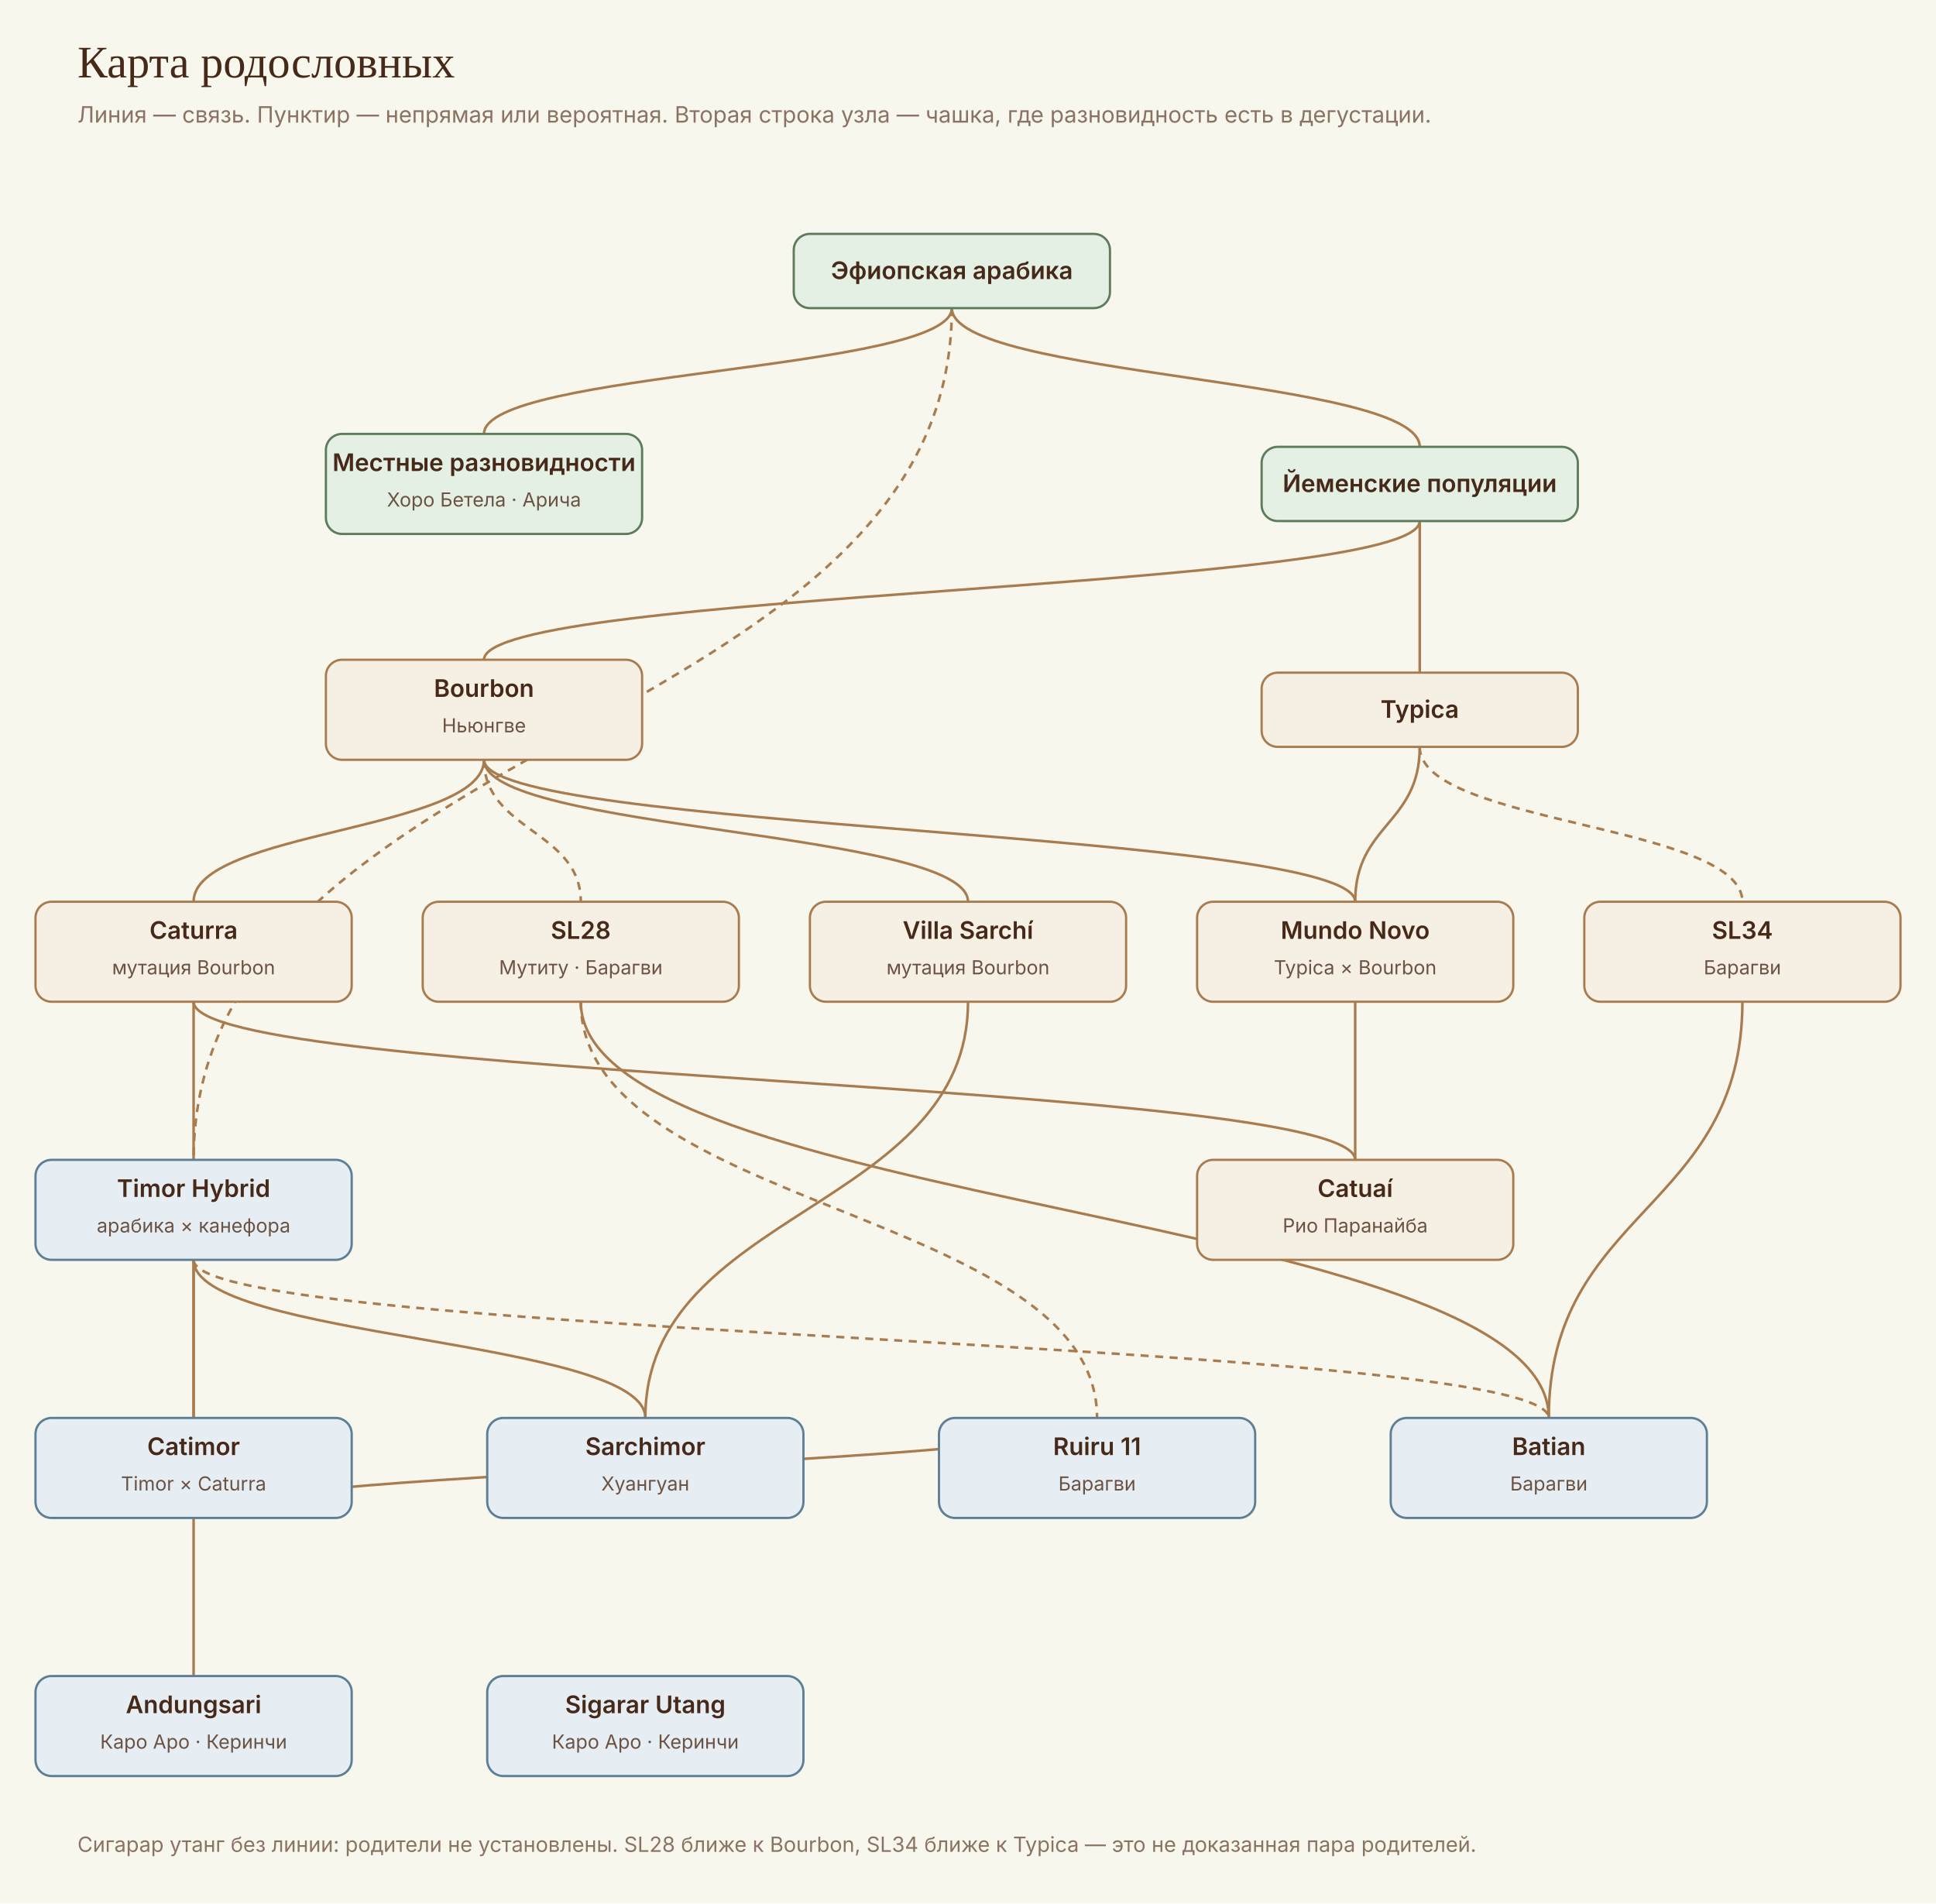
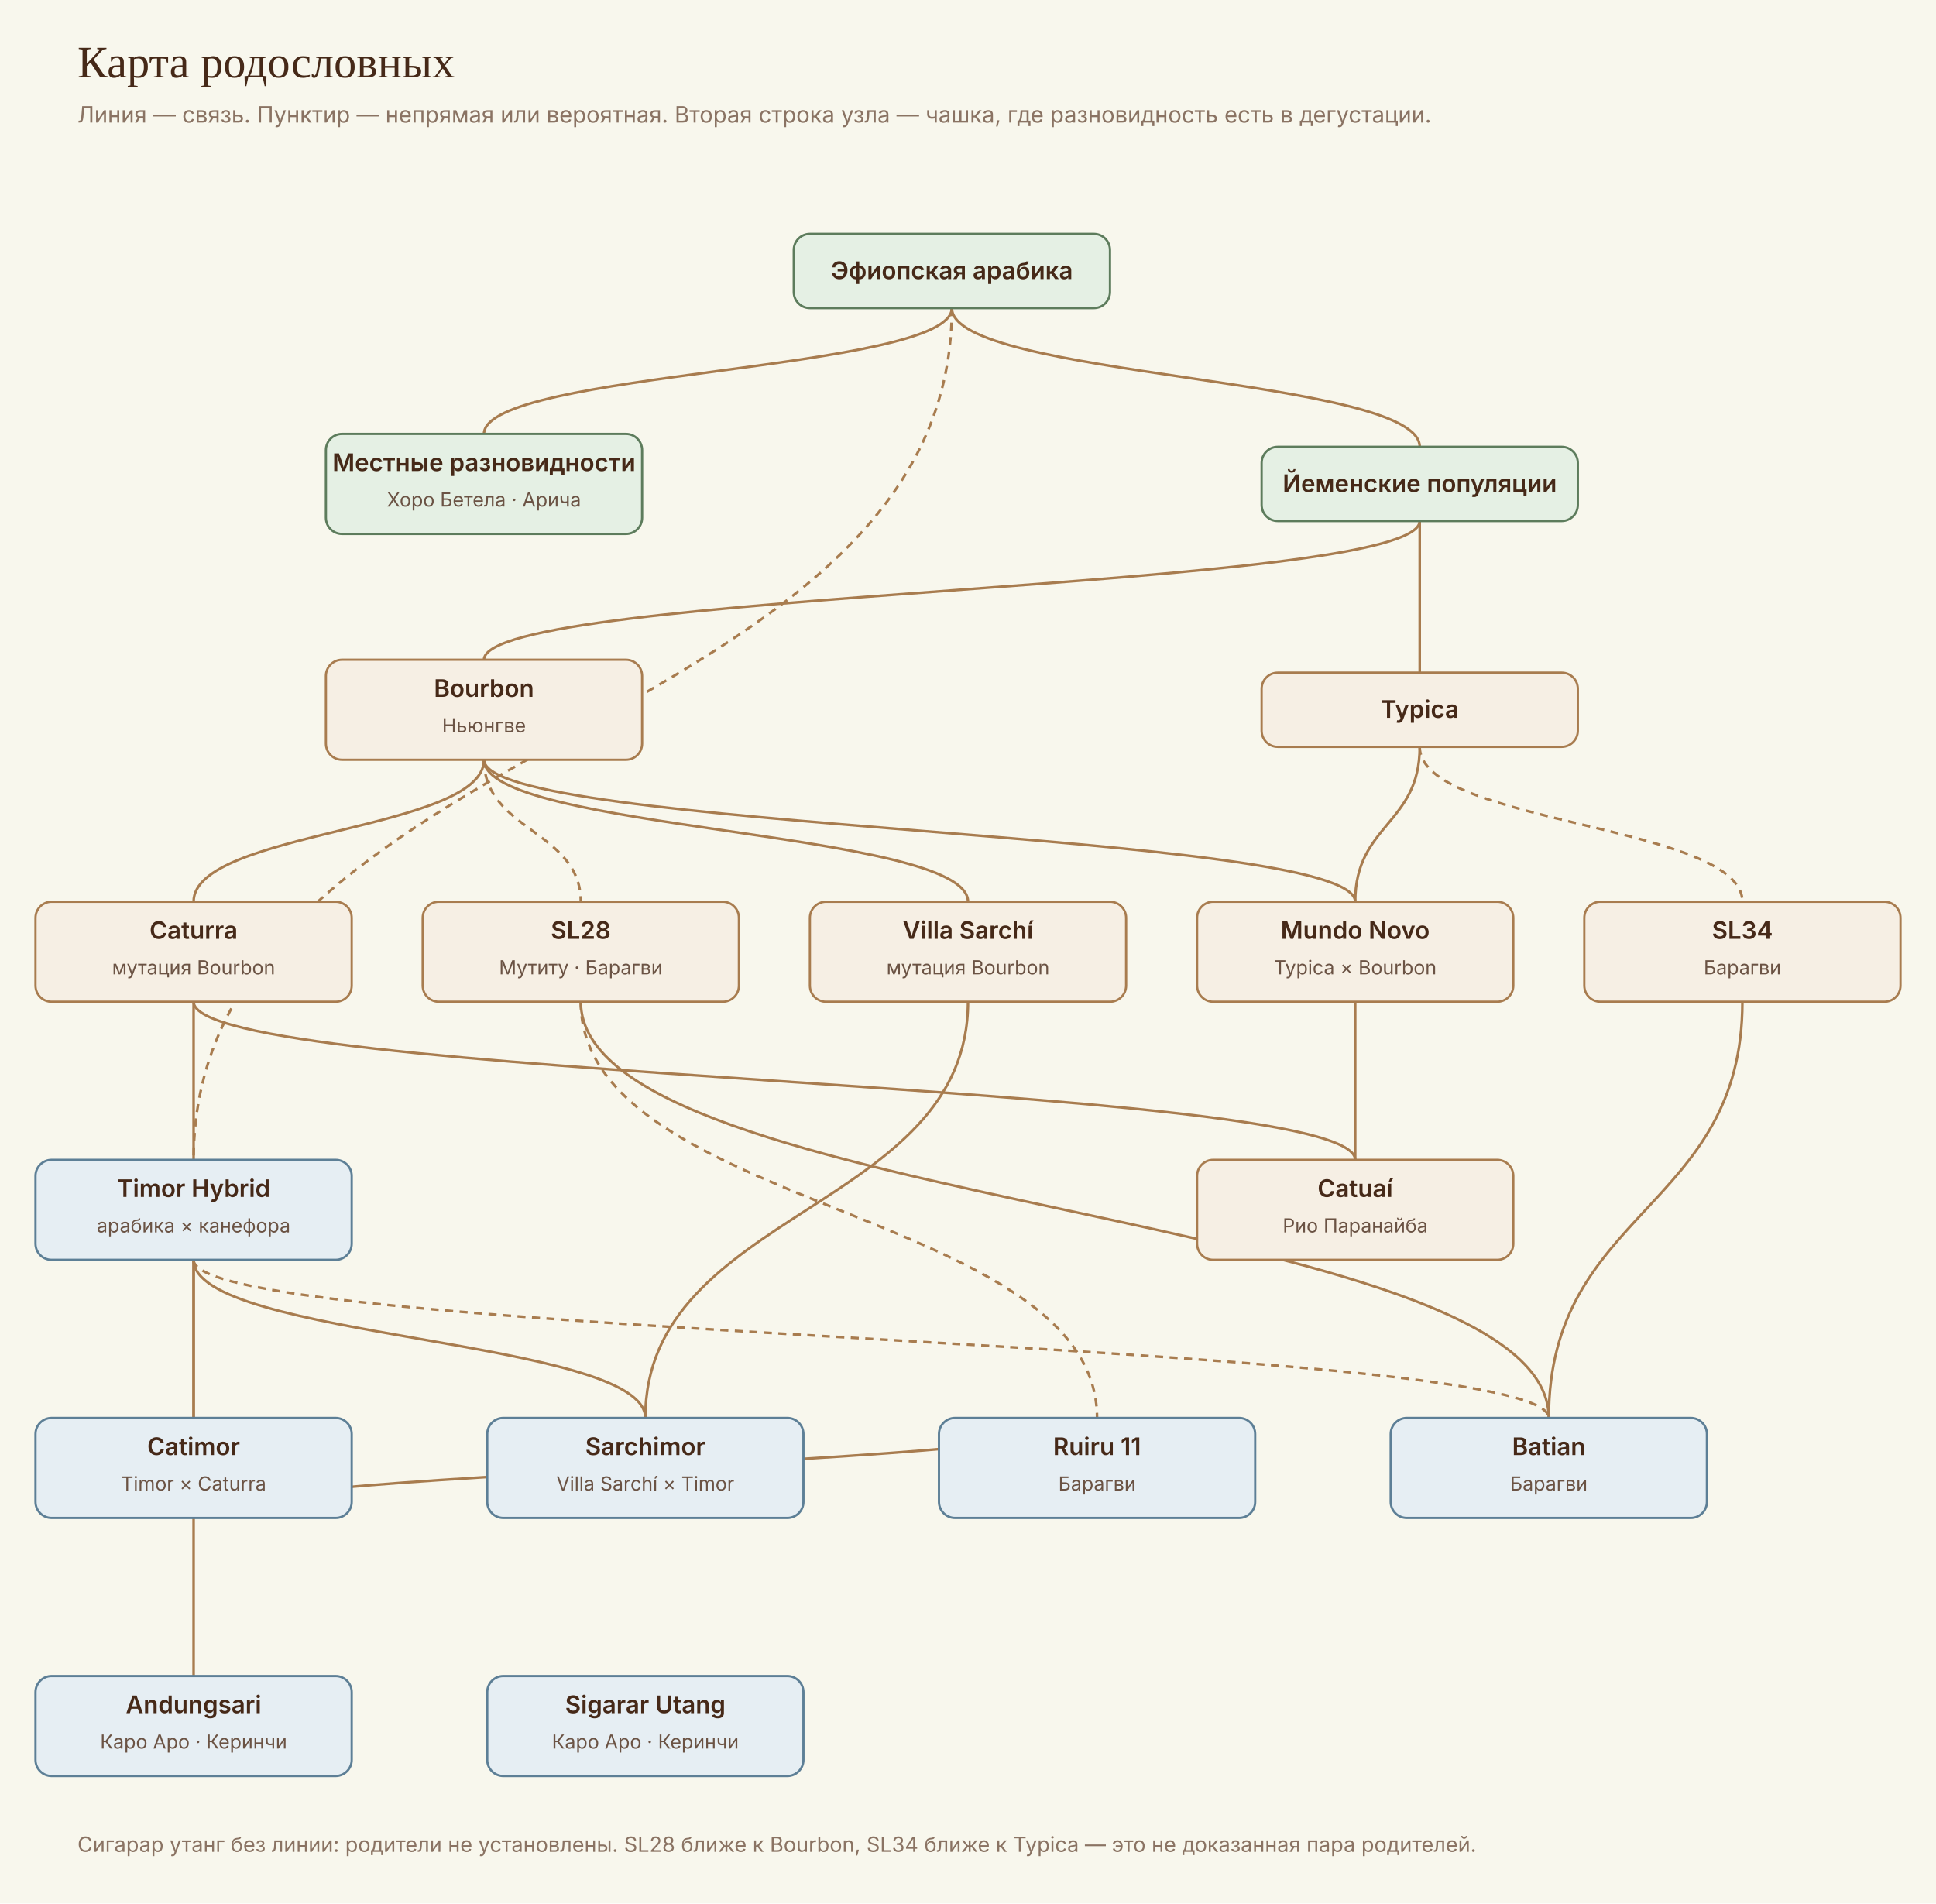
<svg xmlns="http://www.w3.org/2000/svg" viewBox="0 0 1200 1180" role="img">
  <rect width="1200" height="1180" fill="#F8F7ED" />
  <text x="48" y="48" fill="#462918" font-family="Georgia, 'Times New Roman', serif" font-size="28">Карта родословных</text>
  <text x="48" y="76" fill="#8a7363" font-family="Inter, sans-serif" font-size="14">Линия — связь. Пунктир — непрямая или вероятная. Вторая строка узла — чашка, где разновидность есть в дегустации.</text>
  <g fill="none" stroke="#a87c4f" stroke-width="1.6">
    <path d="M 590.0 191.0 C 590.0 230.0, 300.0 230.0, 300.0 269.0" />
    <path d="M 590.0 191.0 C 590.0 234.0, 880.0 234.0, 880.0 277.0" />
    <path d="M 880.0 323.0 C 880.0 366.0, 300.0 366.0, 300.0 409.0" />
    <path d="M 880.0 323.0 C 880.0 370.0, 880.0 370.0, 880.0 417.0" />
    <path d="M 300.0 471.0 C 300.0 515.0, 120.0 515.0, 120.0 559.0" />
    <path d="M 300.0 471.0 C 300.0 515.0, 360.0 515.0, 360.0 559.0" stroke-dasharray="5 4" />
    <path d="M 300.0 471.0 C 300.0 515.0, 600.0 515.0, 600.0 559.0" />
    <path d="M 300.0 471.0 C 300.0 515.0, 840.0 515.0, 840.0 559.0" />
    <path d="M 880.0 463.0 C 880.0 511.0, 840.0 511.0, 840.0 559.0" />
    <path d="M 880.0 463.0 C 880.0 511.0, 1080.0 511.0, 1080.0 559.0" stroke-dasharray="5 4" />
    <path d="M 590.0 191.0 C 590.0 455.0, 120.0 455.0, 120.0 719.0" stroke-dasharray="5 4" />
    <path d="M 120.0 621.0 C 120.0 670.0, 840.0 670.0, 840.0 719.0" />
    <path d="M 840.0 621.0 C 840.0 670.0, 840.0 670.0, 840.0 719.0" />
    <path d="M 120.0 781.0 C 120.0 830.0, 120.0 830.0, 120.0 879.0" />
    <path d="M 120.0 621.0 C 120.0 750.0, 120.0 750.0, 120.0 879.0" />
    <path d="M 600.0 621.0 C 600.0 750.0, 400.0 750.0, 400.0 879.0" />
    <path d="M 120.0 781.0 C 120.0 830.0, 400.0 830.0, 400.0 879.0" />
    <path d="M 120.0 941.0 C 120.0 910.0, 680.0 910.0, 680.0 879.0" />
    <path d="M 360.0 621.0 C 360.0 750.0, 680.0 750.0, 680.0 879.0" stroke-dasharray="5 4" />
    <path d="M 360.0 621.0 C 360.0 750.0, 960.0 750.0, 960.0 879.0" />
    <path d="M 1080.0 621.0 C 1080.0 750.0, 960.0 750.0, 960.0 879.0" />
    <path d="M 120.0 781.0 C 120.0 830.0, 960.0 830.0, 960.0 879.0" stroke-dasharray="5 4" />
    <path d="M 120.0 941.0 C 120.0 990.0, 120.0 990.0, 120.0 1039.0" />
  </g>
  <rect x="492.0" y="145.0" width="196" height="46" rx="10" fill="#e5f0e4" stroke="#5d7c5c" stroke-width="1.4" />
  <text x="590" y="173" text-anchor="middle" fill="#462918" font-family="Inter, sans-serif" font-size="15" font-weight="600">Эфиопская арабика</text>
  <rect x="202.0" y="269.0" width="196" height="62" rx="10" fill="#e5f0e4" stroke="#5d7c5c" stroke-width="1.4" />
  <text x="300" y="292" text-anchor="middle" fill="#462918" font-family="Inter, sans-serif" font-size="15" font-weight="600">Местные разновидности</text>
  <text x="300" y="314" text-anchor="middle" fill="#6b5344" font-family="Inter, sans-serif" font-size="12">Хоро Бетела · Арича</text>
  <rect x="782.0" y="277.0" width="196" height="46" rx="10" fill="#e5f0e4" stroke="#5d7c5c" stroke-width="1.4" />
  <text x="880" y="305" text-anchor="middle" fill="#462918" font-family="Inter, sans-serif" font-size="15" font-weight="600">Йеменские популяции</text>
  <rect x="202.0" y="409.0" width="196" height="62" rx="10" fill="#f6efe4" stroke="#a87c4f" stroke-width="1.4" />
  <text x="300" y="432" text-anchor="middle" fill="#462918" font-family="Inter, sans-serif" font-size="15" font-weight="600">Bourbon</text>
  <text x="300" y="454" text-anchor="middle" fill="#6b5344" font-family="Inter, sans-serif" font-size="12">Ньюнгве</text>
  <rect x="782.0" y="417.0" width="196" height="46" rx="10" fill="#f6efe4" stroke="#a87c4f" stroke-width="1.4" />
  <text x="880" y="445" text-anchor="middle" fill="#462918" font-family="Inter, sans-serif" font-size="15" font-weight="600">Typica</text>
  <rect x="22.0" y="559.0" width="196" height="62" rx="10" fill="#f6efe4" stroke="#a87c4f" stroke-width="1.4" />
  <text x="120" y="582" text-anchor="middle" fill="#462918" font-family="Inter, sans-serif" font-size="15" font-weight="600">Caturra</text>
  <text x="120" y="604" text-anchor="middle" fill="#6b5344" font-family="Inter, sans-serif" font-size="12">мутация Bourbon</text>
  <rect x="262.0" y="559.0" width="196" height="62" rx="10" fill="#f6efe4" stroke="#a87c4f" stroke-width="1.4" />
  <text x="360" y="582" text-anchor="middle" fill="#462918" font-family="Inter, sans-serif" font-size="15" font-weight="600">SL28</text>
  <text x="360" y="604" text-anchor="middle" fill="#6b5344" font-family="Inter, sans-serif" font-size="12">Мутиту · Барагви</text>
  <rect x="502.0" y="559.0" width="196" height="62" rx="10" fill="#f6efe4" stroke="#a87c4f" stroke-width="1.4" />
  <text x="600" y="582" text-anchor="middle" fill="#462918" font-family="Inter, sans-serif" font-size="15" font-weight="600">Villa Sarchí</text>
  <text x="600" y="604" text-anchor="middle" fill="#6b5344" font-family="Inter, sans-serif" font-size="12">мутация Bourbon</text>
  <rect x="742.0" y="559.0" width="196" height="62" rx="10" fill="#f6efe4" stroke="#a87c4f" stroke-width="1.4" />
  <text x="840" y="582" text-anchor="middle" fill="#462918" font-family="Inter, sans-serif" font-size="15" font-weight="600">Mundo Novo</text>
  <text x="840" y="604" text-anchor="middle" fill="#6b5344" font-family="Inter, sans-serif" font-size="12">Typica × Bourbon</text>
  <rect x="982.0" y="559.0" width="196" height="62" rx="10" fill="#f6efe4" stroke="#a87c4f" stroke-width="1.4" />
  <text x="1080" y="582" text-anchor="middle" fill="#462918" font-family="Inter, sans-serif" font-size="15" font-weight="600">SL34</text>
  <text x="1080" y="604" text-anchor="middle" fill="#6b5344" font-family="Inter, sans-serif" font-size="12">Барагви</text>
  <rect x="22.0" y="719.0" width="196" height="62" rx="10" fill="#e6eef3" stroke="#5d7f96" stroke-width="1.4" />
  <text x="120" y="742" text-anchor="middle" fill="#462918" font-family="Inter, sans-serif" font-size="15" font-weight="600">Timor Hybrid</text>
  <text x="120" y="764" text-anchor="middle" fill="#6b5344" font-family="Inter, sans-serif" font-size="12">арабика × канефора</text>
  <rect x="742.0" y="719.0" width="196" height="62" rx="10" fill="#f6efe4" stroke="#a87c4f" stroke-width="1.4" />
  <text x="840" y="742" text-anchor="middle" fill="#462918" font-family="Inter, sans-serif" font-size="15" font-weight="600">Catuaí</text>
  <text x="840" y="764" text-anchor="middle" fill="#6b5344" font-family="Inter, sans-serif" font-size="12">Рио Паранайба</text>
  <rect x="22.0" y="879.0" width="196" height="62" rx="10" fill="#e6eef3" stroke="#5d7f96" stroke-width="1.4" />
  <text x="120" y="902" text-anchor="middle" fill="#462918" font-family="Inter, sans-serif" font-size="15" font-weight="600">Catimor</text>
  <text x="120" y="924" text-anchor="middle" fill="#6b5344" font-family="Inter, sans-serif" font-size="12">Timor × Caturra</text>
  <rect x="302.0" y="879.0" width="196" height="62" rx="10" fill="#e6eef3" stroke="#5d7f96" stroke-width="1.4" />
  <text x="400" y="902" text-anchor="middle" fill="#462918" font-family="Inter, sans-serif" font-size="15" font-weight="600">Sarchimor</text>
-   <text x="400" y="924" text-anchor="middle" fill="#6b5344" font-family="Inter, sans-serif" font-size="12">Хуангуан</text>
+   <text x="400" y="924" text-anchor="middle" fill="#6b5344" font-family="Inter, sans-serif" font-size="12">Villa Sarchí × Timor</text>
  <rect x="582.0" y="879.0" width="196" height="62" rx="10" fill="#e6eef3" stroke="#5d7f96" stroke-width="1.4" />
  <text x="680" y="902" text-anchor="middle" fill="#462918" font-family="Inter, sans-serif" font-size="15" font-weight="600">Ruiru 11</text>
  <text x="680" y="924" text-anchor="middle" fill="#6b5344" font-family="Inter, sans-serif" font-size="12">Барагви</text>
  <rect x="862.0" y="879.0" width="196" height="62" rx="10" fill="#e6eef3" stroke="#5d7f96" stroke-width="1.4" />
  <text x="960" y="902" text-anchor="middle" fill="#462918" font-family="Inter, sans-serif" font-size="15" font-weight="600">Batian</text>
  <text x="960" y="924" text-anchor="middle" fill="#6b5344" font-family="Inter, sans-serif" font-size="12">Барагви</text>
  <rect x="22.0" y="1039.0" width="196" height="62" rx="10" fill="#e6eef3" stroke="#5d7f96" stroke-width="1.4" />
  <text x="120" y="1062" text-anchor="middle" fill="#462918" font-family="Inter, sans-serif" font-size="15" font-weight="600">Andungsari</text>
  <text x="120" y="1084" text-anchor="middle" fill="#6b5344" font-family="Inter, sans-serif" font-size="12">Каро Аро · Керинчи</text>
  <rect x="302.0" y="1039.0" width="196" height="62" rx="10" fill="#e6eef3" stroke="#5d7f96" stroke-width="1.4" />
  <text x="400" y="1062" text-anchor="middle" fill="#462918" font-family="Inter, sans-serif" font-size="15" font-weight="600">Sigarar Utang</text>
  <text x="400" y="1084" text-anchor="middle" fill="#6b5344" font-family="Inter, sans-serif" font-size="12">Каро Аро · Керинчи</text>
  <text x="48" y="1148" fill="#8a7363" font-family="Inter, sans-serif" font-size="13">Сигарар утанг без линии: родители не установлены. SL28 ближе к Bourbon, SL34 ближе к Typica — это не доказанная пара родителей.</text>
</svg>
